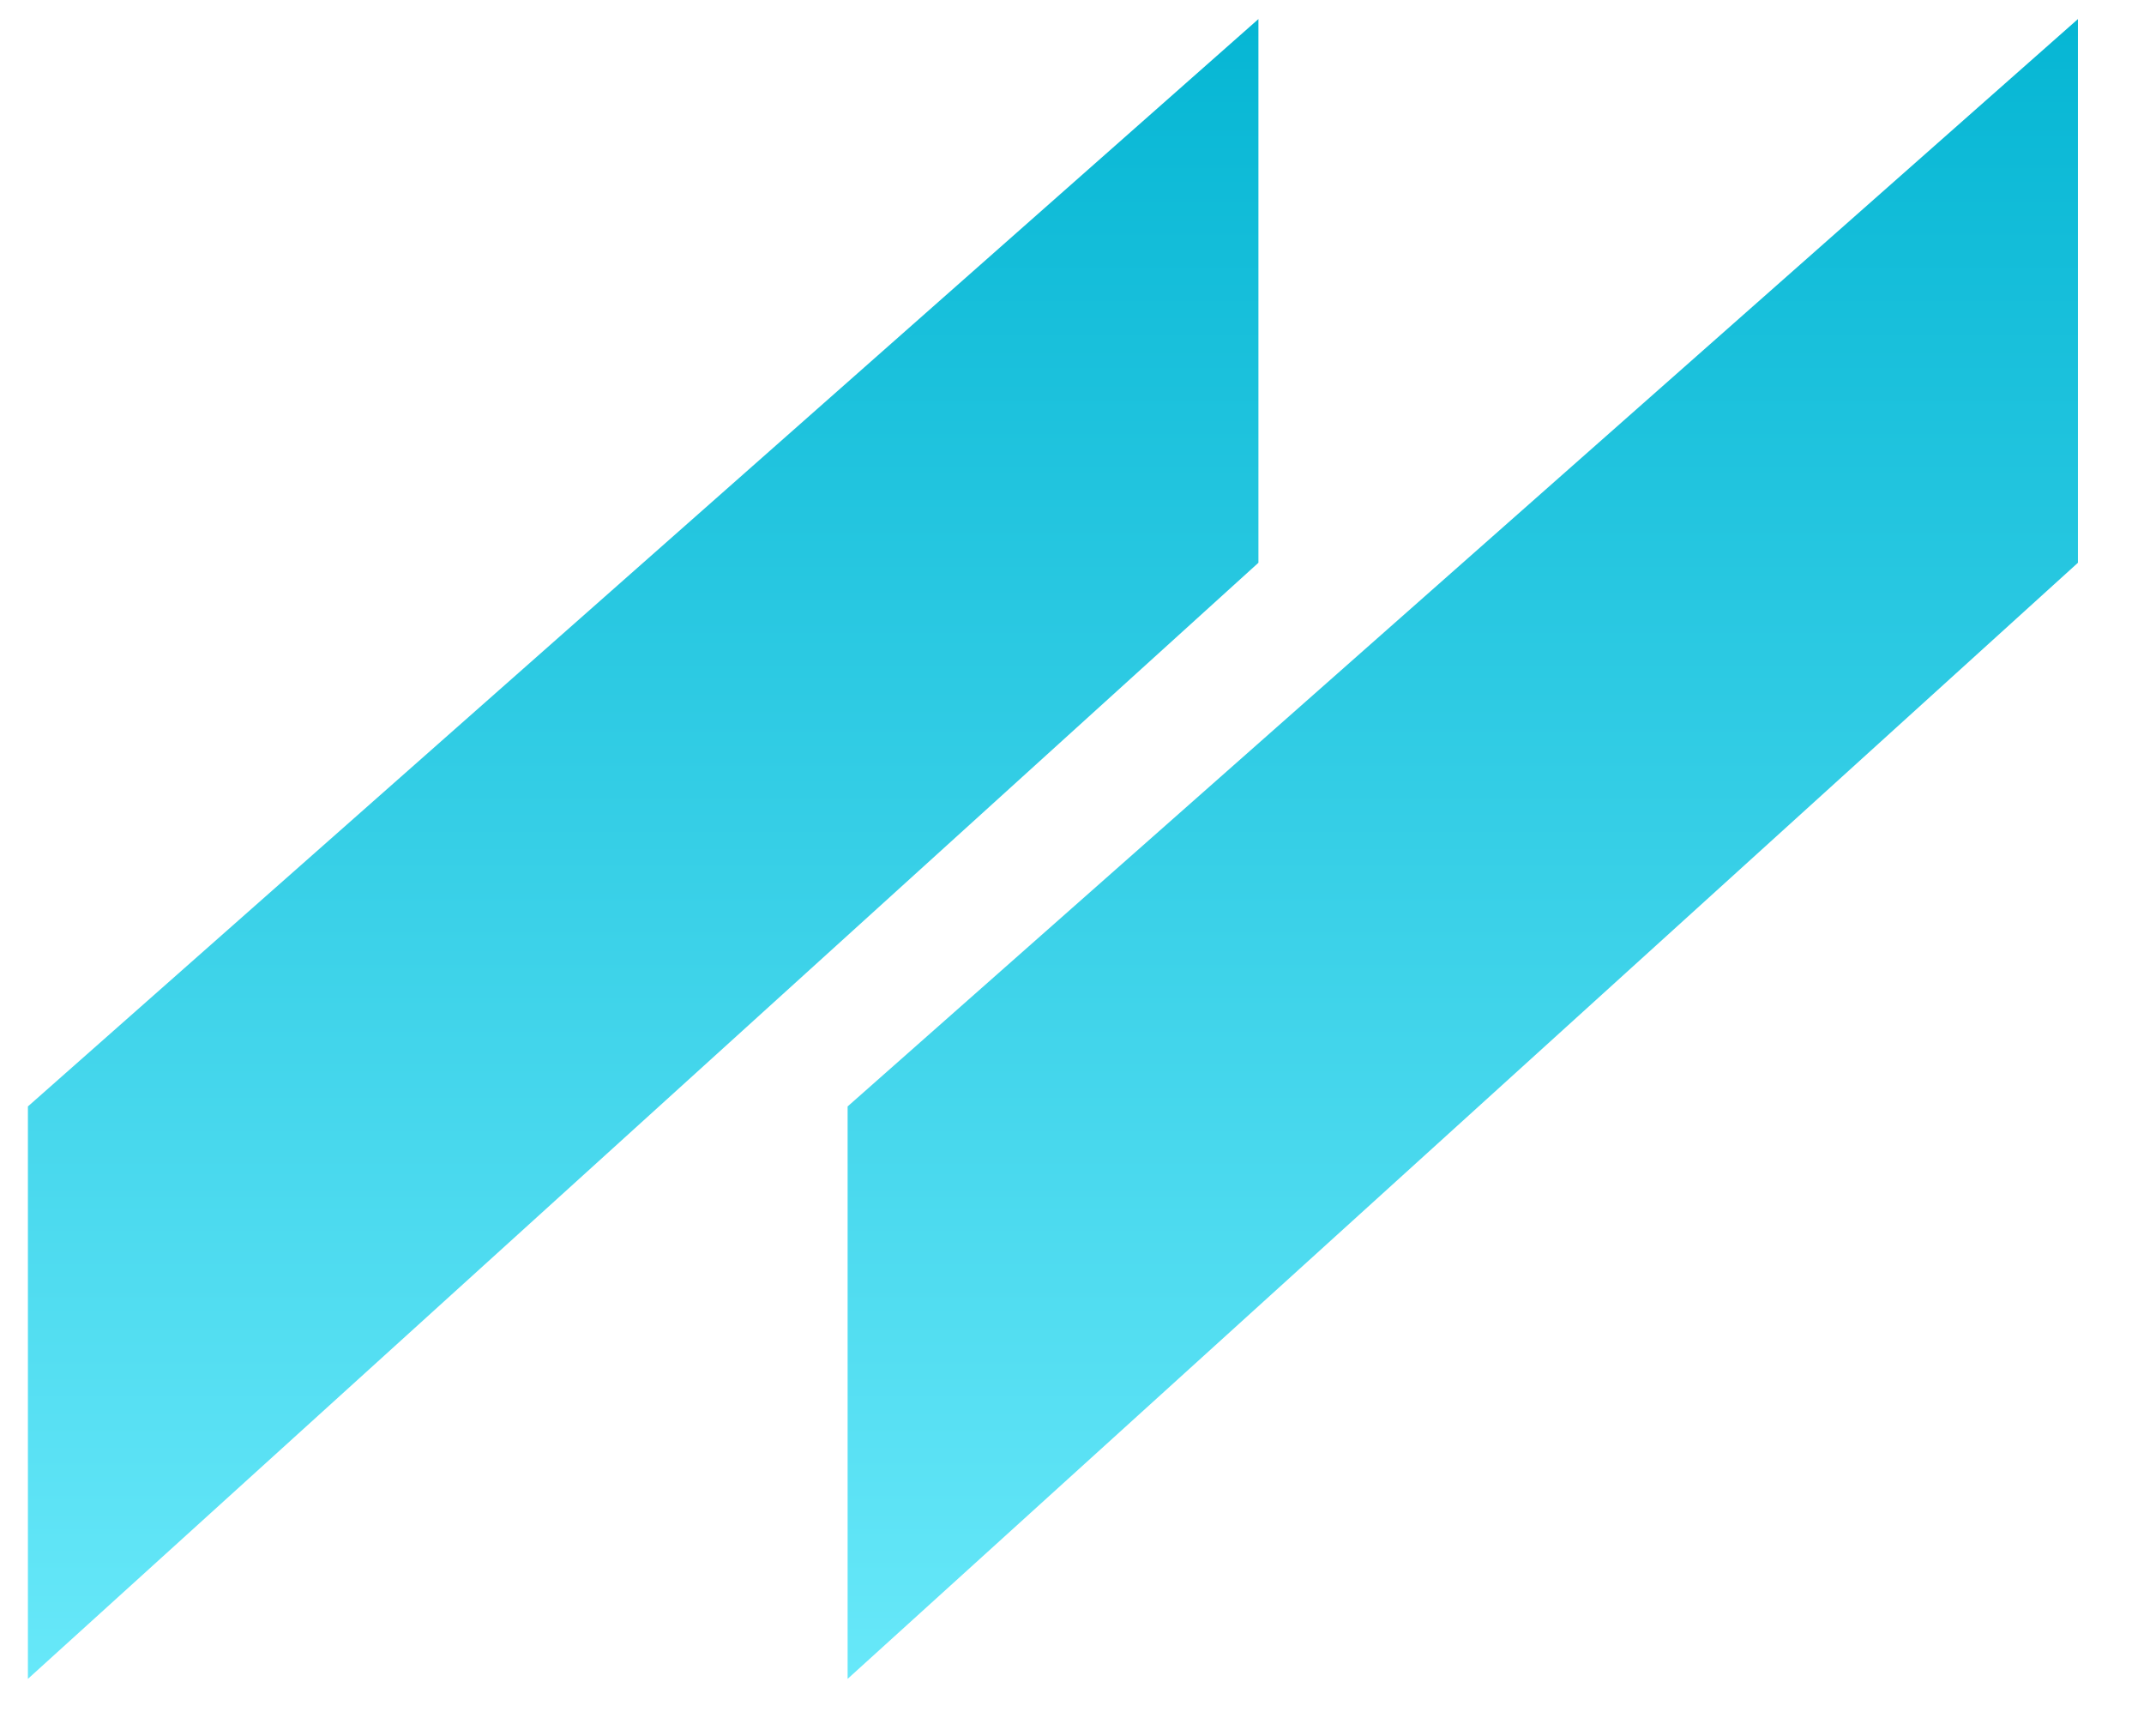
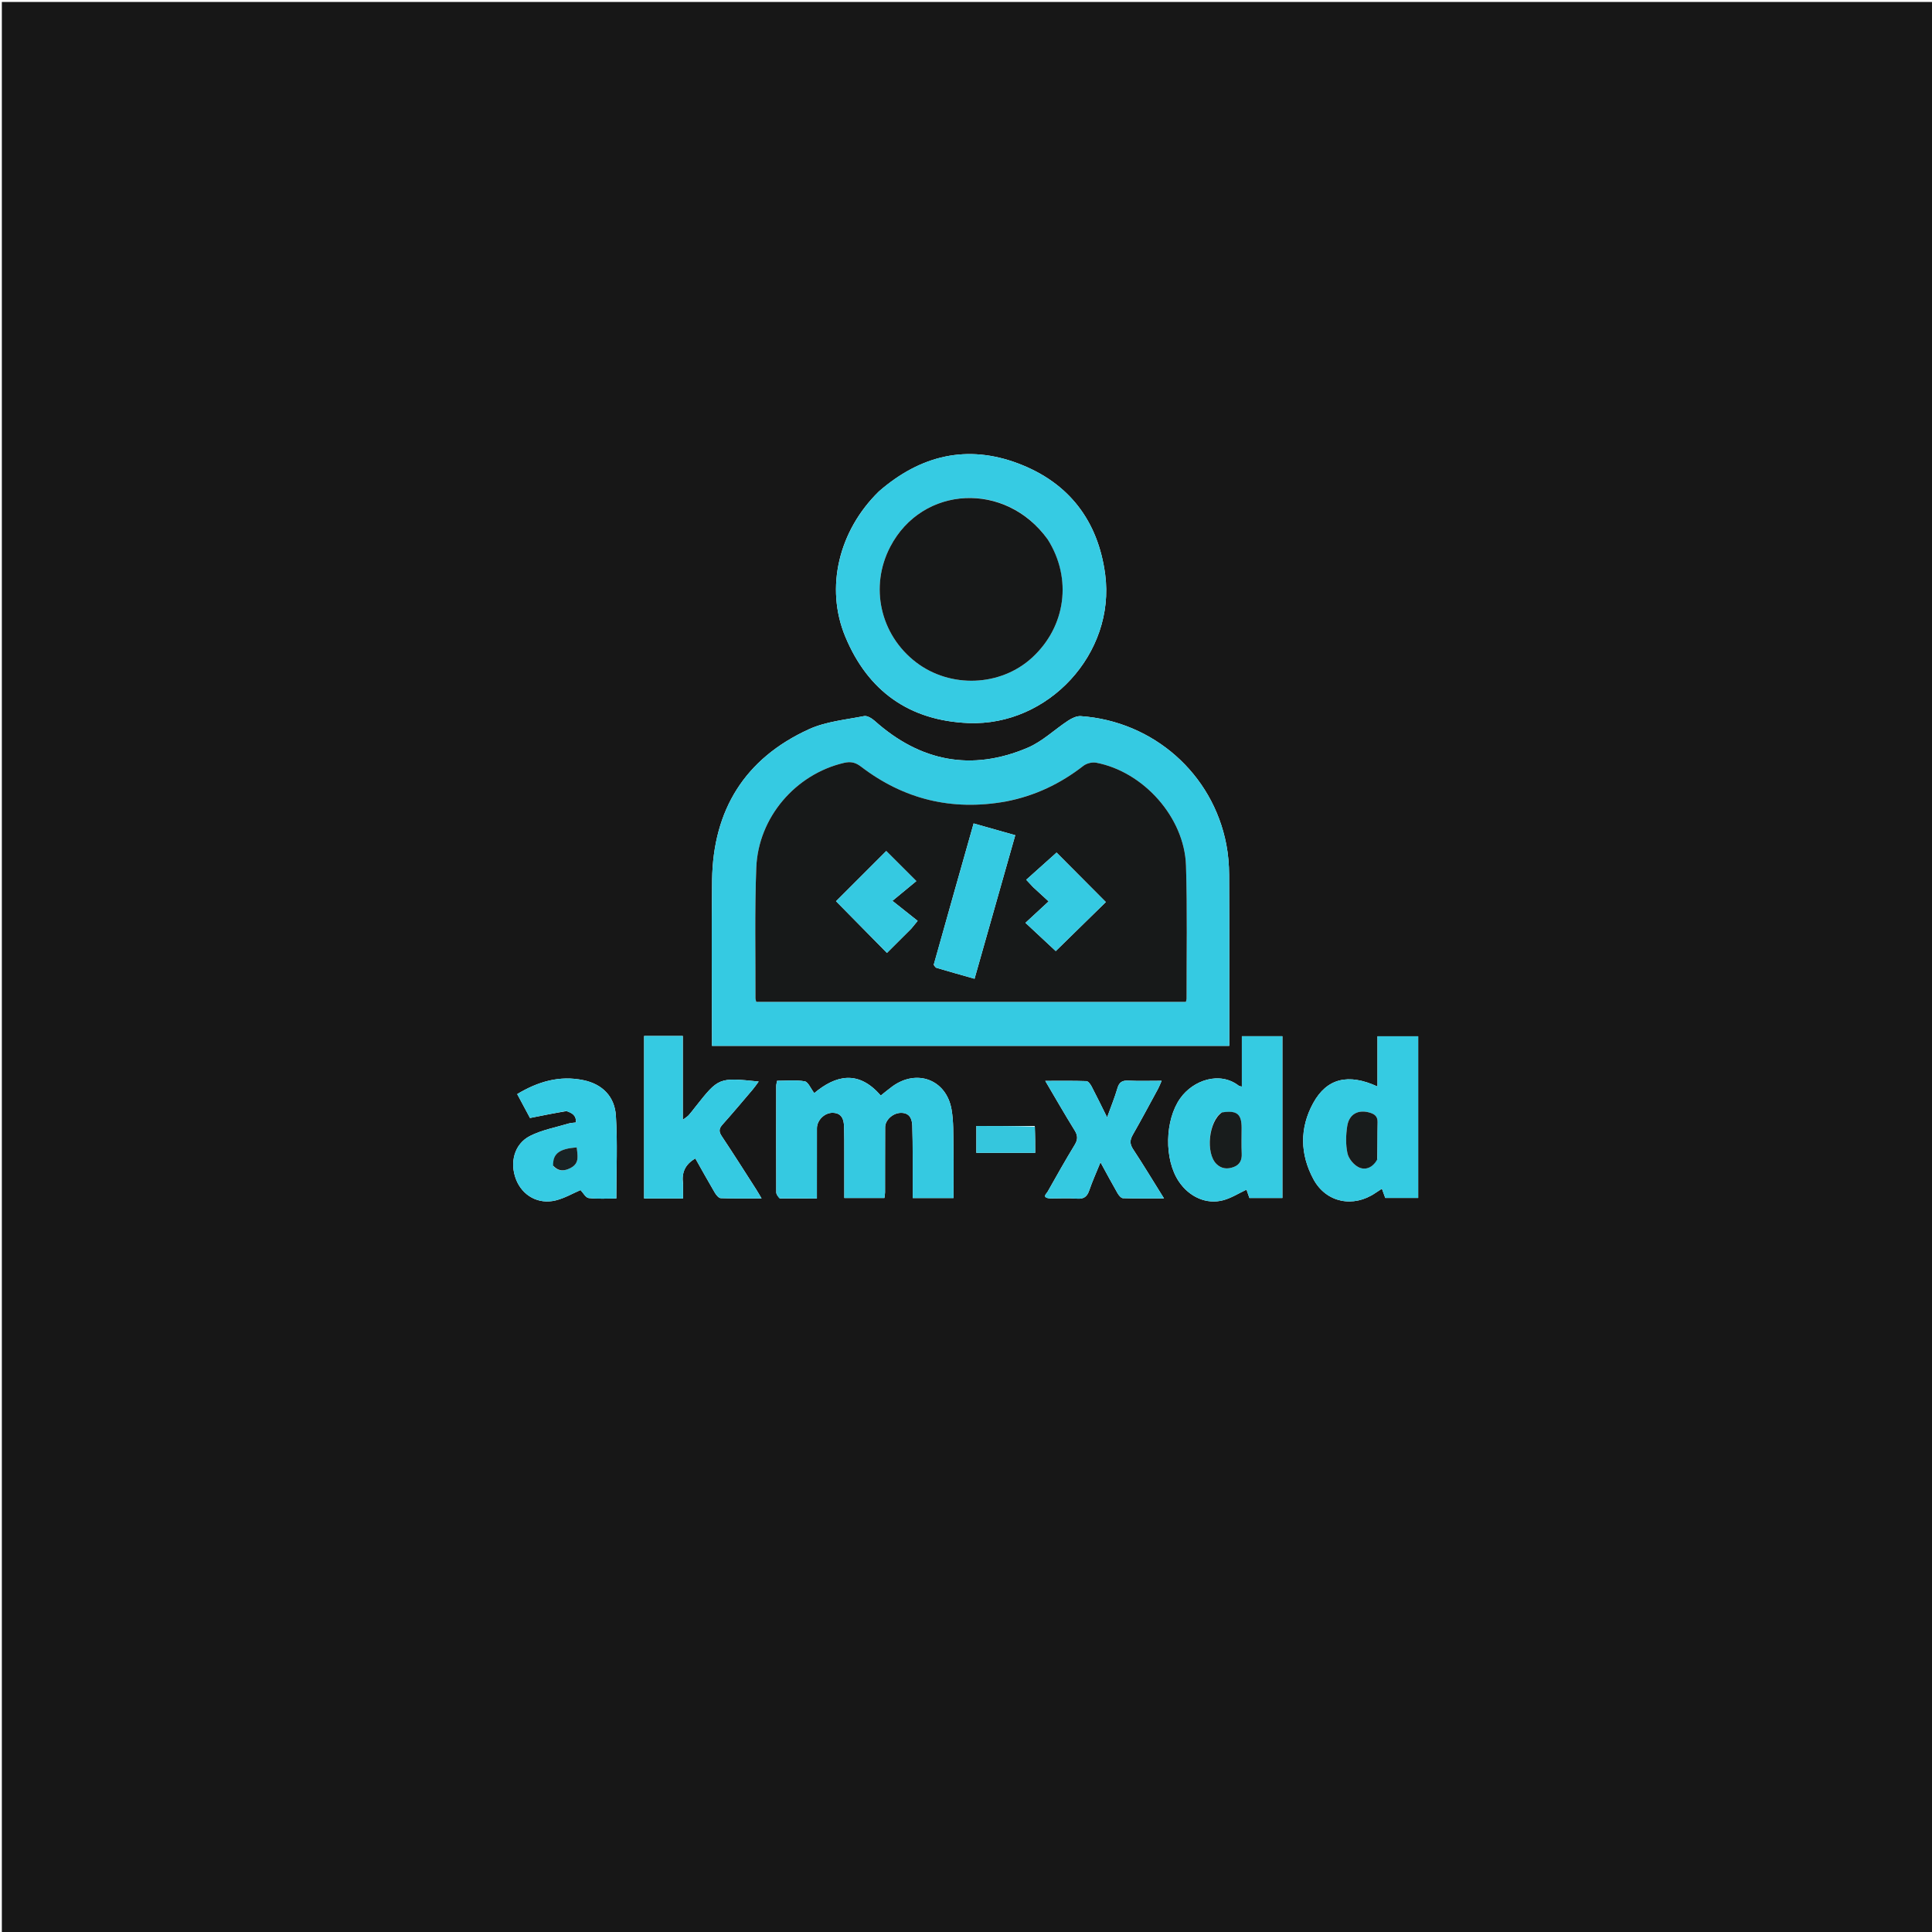
- <svg xmlns="http://www.w3.org/2000/svg" xmlns:xlink="http://www.w3.org/1999/xlink" version="1.1" preserveAspectRatio="xMidYMid meet" viewBox="344.564 330.278 111.737 91.218" width="53.87" height="43.61">
-   <defs>
-     <path d="M453.3 331.28L453.3 359.85L388.64 418.5L388.64 388.42L453.3 331.28Z" id="aFZf6T5ED" />
-     <linearGradient id="gradientb2ThqnP5Op" gradientUnits="userSpaceOnUse" x1="420.97" y1="331.28" x2="420.97" y2="418.5">
-       <stop style="stop-color: #06b6d4;stop-opacity: 1" offset="0%" />
-       <stop style="stop-color: #67e8f9;stop-opacity: 1" offset="100%" />
-     </linearGradient>
-     <path d="M410.23 331.28L410.23 359.85L345.56 418.5L345.56 388.42L410.23 331.28Z" id="a9fehgwfM" />
-     <linearGradient id="gradientk1wNV9Ostb" gradientUnits="userSpaceOnUse" x1="377.89" y1="331.28" x2="377.89" y2="418.5">
-       <stop style="stop-color: #06b6d4;stop-opacity: 1" offset="0%" />
-       <stop style="stop-color: #67e8f9;stop-opacity: 1" offset="100%" />
-     </linearGradient>
-   </defs>
-   <g>
-     <g>
-       <use xlink:href="#aFZf6T5ED" opacity="1" fill="url(#gradientb2ThqnP5Op)" />
-     </g>
-     <g>
-       <use xlink:href="#a9fehgwfM" opacity="1" fill="url(#gradientk1wNV9Ostb)" />
-     </g>
-   </g>
+ <svg xmlns="http://www.w3.org/2000/svg" version="1.1" id="Layer_1" x="0px" y="0px" width="75px" viewBox="0 0 1080 1080" enable-background="new 0 0 1080 1080" xml:space="preserve">
+   <path fill="#171717" opacity="1" stroke="none" d=" M494,1081   C329.352,1081 165.205,1081 1.028,1081   C1.028,721.06 1.028,361.121 1.028,1.091   C360.898,1.091 720.796,1.091 1080.847,1.091   C1080.847,361 1080.847,721 1080.847,1081   C885.454,1081 689.977,1081 494,1081  M588.5,584.637   C621.257,584.637 654.014,584.637 687.167,584.637   C687.167,582.826 687.167,581.686 687.167,580.545   C687.163,550.047 687.237,519.549 687.087,489.051   C687.059,483.421 686.593,477.707 685.541,472.182   C677.992,432.542 644.759,403.183 604.193,400.331   C601.899,400.17 599.199,401.464 597.158,402.798   C589.547,407.774 582.736,414.467 574.536,417.961   C543.079,431.366 514.446,425.697 488.994,402.998   C487.405,401.581 484.801,399.952 483.039,400.299   C472.653,402.347 461.643,403.343 452.193,407.654   C416.426,423.971 398.612,452.729 398.069,491.887   C397.667,520.879 397.99,549.882 397.99,578.88   C397.99,580.647 397.99,582.414 397.99,584.637   C461.572,584.637 524.536,584.637 588.5,584.637  M491.257,274.76   C468.901,296.59 461.127,328.451 472.526,355.903   C485.15,386.304 508.338,402.868 541.382,404.188   C586.097,405.973 623.628,365.172 617.802,321.086   C613.849,291.172 597.539,269.835 569.31,259.128   C540.769,248.303 514.711,254.356 491.257,274.76  M436.079,669.941   C442.713,669.941 449.347,669.941 456.652,669.941   C456.652,667.764 456.652,665.983 456.652,664.202   C456.652,653.043 456.63,641.884 456.665,630.724   C456.679,626.161 460.967,621.927 465.604,622.072   C470.707,622.232 471.743,625.92 471.859,630.049   C471.995,634.875 471.959,639.707 471.967,644.536   C471.981,652.85 471.971,661.165 471.971,669.687   C479.653,669.687 486.901,669.687 494.385,669.687   C494.529,668.49 494.743,667.529 494.745,666.568   C494.772,654.409 494.731,642.25 494.793,630.092   C494.813,626.159 498.986,622.26 503.395,622.105   C508.144,621.938 509.827,625.024 509.972,629.15   C510.177,634.973 510.184,640.803 510.211,646.63   C510.247,654.244 510.22,661.857 510.22,669.706   C518.105,669.706 525.355,669.706 533.019,669.706   C533.019,659.987 533.14,650.503 532.979,641.024   C532.861,634.047 533.11,626.946 531.906,620.128   C528.97,603.499 512.5,597.339 498.789,607.348   C496.557,608.978 494.443,610.768 492.346,612.427   C479.806,597.877 467.073,601.123 455.177,611.057   C453.154,608.425 451.782,604.807 449.834,604.465   C444.85,603.59 439.61,604.173 434.397,604.173   C434.179,605.415 433.915,606.217 433.914,607.019   C433.886,626.839 433.865,646.659 433.938,666.479   C433.942,667.608 434.759,668.734 436.079,669.941  M792.777,657.479   C792.777,631.4 792.777,605.321 792.777,579.277   C784.806,579.277 777.57,579.277 770.016,579.277   C770.016,588.836 770.016,598.029 770.016,607.362   C753.704,599.864 741.697,602.745 734.079,616.64   C726.399,630.65 726.725,645.299 734.225,659.197   C741.33,672.364 756.577,675.321 768.913,666.839   C770.054,666.054 771.233,665.324 772.498,664.502   C773.262,666.606 773.824,668.152 774.366,669.645   C780.452,669.645 786.371,669.645 792.777,669.645   C792.777,665.723 792.777,662.095 792.777,657.479  M716.867,585.62   C716.867,583.516 716.867,581.412 716.867,579.245   C708.963,579.245 701.732,579.245 694.206,579.245   C694.206,588.783 694.206,597.989 694.206,607.395   C693.422,607.206 692.873,607.23 692.544,606.973   C681.956,598.687 667.014,603.724 659.754,613.982   C651.135,626.158 650.654,648.068 658.982,660.462   C664.823,669.155 674.514,673.508 683.956,670.891   C688.424,669.653 692.507,667.032 696.806,665.018   C697.333,666.536 697.872,668.089 698.424,669.679   C704.486,669.679 710.413,669.679 716.867,669.679   C716.867,641.805 716.867,614.2 716.867,585.62  M381.807,661.537   C380.962,655.527 382.944,650.879 388.707,647.583   C392.337,654.009 395.854,660.385 399.551,666.655   C400.313,667.947 401.712,669.732 402.876,669.777   C410.236,670.062 417.613,669.922 425.723,669.922   C424.384,667.68 423.585,666.253 422.703,664.88   C416.316,654.936 410.007,644.938 403.447,635.109   C401.742,632.554 401.859,630.91 403.872,628.661   C409.642,622.214 415.203,615.58 420.812,608.989   C421.909,607.7 422.851,606.278 424.109,604.588   C401.751,602.285 401.751,602.286 388.749,618.732   C387.511,620.298 386.321,621.909 384.994,623.397   C384.329,624.142 383.407,624.658 381.692,625.977   C381.692,609.693 381.692,594.485 381.692,579.099   C374.122,579.099 367.172,579.099 360.059,579.099   C360.059,609.433 360.059,639.572 360.059,669.954   C363.995,669.954 367.481,669.954 370.967,669.954   C374.408,669.954 377.849,669.954 381.807,669.954   C381.807,667.052 381.807,664.762 381.807,661.537  M316.778,621.111   C319.694,622.127 322.246,623.435 321.928,627.475   C320.437,627.676 319.097,627.68 317.869,628.052   C310.614,630.25 302.919,631.62 296.263,635.014   C287.485,639.49 284.799,649.875 288.464,659.294   C291.976,668.32 300.875,673.41 310.567,671.051   C315.567,669.833 320.2,667.106 324.522,665.263   C325.975,666.755 327.39,669.523 329.105,669.724   C334.304,670.331 339.619,669.943 344.527,669.943   C344.527,654.12 345.261,638.814 344.276,623.618   C343.592,613.065 336.838,606.028 326.088,603.811   C312.844,601.08 300.85,604.552 289.117,611.601   C291.785,616.578 294.326,621.32 296.279,624.964   C303.479,623.518 309.711,622.265 316.778,621.111  M587.043,669.955   C592.037,669.955 597.054,669.669 602.019,670.049   C605.84,670.342 607.691,668.975 608.895,665.437   C610.609,660.401 612.825,655.536 615.18,649.728   C618.749,656.244 621.633,661.665 624.698,666.982   C625.371,668.149 626.657,669.752 627.706,669.787   C635.056,670.031 642.417,669.916 650.677,669.916   C644.543,660.086 639.152,651.127 633.401,642.406   C631.469,639.474 631.581,637.254 633.242,634.346   C638.111,625.823 642.733,617.159 647.418,608.532   C648.085,607.304 648.562,605.973 649.359,604.164   C642.632,604.164 636.647,604.371 630.687,604.083   C627.269,603.918 625.619,604.998 624.647,608.332   C623.15,613.467 621.102,618.442 618.881,624.614   C615.562,617.95 612.97,612.572 610.191,607.292   C609.56,606.093 608.312,604.388 607.3,604.353   C599.955,604.101 592.597,604.218 584.306,604.218   C590.153,614.125 595.254,623.064 600.681,631.8   C602.493,634.715 602.62,636.924 600.813,639.898   C595.542,648.572 590.547,657.416 585.576,666.267   C584.981,667.326 582.132,669.394 587.043,669.955  M578.402,629.42   C567.514,629.42 556.626,629.42 545.784,629.42   C545.784,634.448 545.784,639.373 545.784,644.466   C556.838,644.466 567.535,644.466 578.688,644.466   C578.688,639.492 578.688,634.871 578.402,629.42  z" />
+   <path fill="#35CAE2" opacity="1" stroke="none" d=" M588,584.637   C524.536,584.637 461.572,584.637 397.99,584.637   C397.99,582.414 397.99,580.647 397.99,578.88   C397.99,549.882 397.667,520.879 398.069,491.887   C398.612,452.729 416.426,423.971 452.193,407.654   C461.643,403.343 472.653,402.347 483.039,400.299   C484.801,399.952 487.405,401.581 488.994,402.998   C514.446,425.697 543.079,431.366 574.536,417.961   C582.736,414.467 589.547,407.774 597.158,402.798   C599.199,401.464 601.899,400.17 604.193,400.331   C644.759,403.183 677.992,432.542 685.541,472.182   C686.593,477.707 687.059,483.421 687.087,489.051   C687.237,519.549 687.163,550.047 687.167,580.545   C687.167,581.686 687.167,582.826 687.167,584.637   C654.014,584.637 621.257,584.637 588,584.637  M561.698,448.124   C532.013,453.443 505.182,446.798 481.309,428.53   C478.139,426.104 475.459,425.594 471.766,426.457   C444.784,432.76 423.871,456.867 422.764,485.054   C421.811,509.338 422.381,533.682 422.301,557.999   C422.299,558.627 422.569,559.257 422.748,560.041   C502.888,560.041 582.904,560.041 662.913,560.041   C663.104,559.226 663.311,558.756 663.311,558.286   C663.263,533.467 663.768,508.63 662.98,483.835   C662.125,456.97 639.272,431.367 612.711,426.335   C610.498,425.916 607.395,426.718 605.605,428.11   C592.761,438.097 578.539,444.922 561.698,448.124  z" />
+   <path fill="#36CBE3" opacity="1" stroke="none" d=" M491.508,274.514   C514.711,254.356 540.769,248.303 569.31,259.128   C597.539,269.835 613.849,291.172 617.802,321.086   C623.628,365.172 586.097,405.973 541.382,404.188   C508.338,402.868 485.15,386.304 472.526,355.903   C461.127,328.451 468.901,296.59 491.508,274.514  M585.457,301.168   C562.154,268.898 515.599,271.266 497.657,305.634   C486.017,327.93 491.99,354.801 512.003,370.169   C531.201,384.911 559.303,383.823 576.925,367.655   C595.858,350.284 599.499,323.399 585.457,301.168  z" />
+   <path fill="#35C9E1" opacity="1" stroke="none" d=" M435.638,669.901   C434.759,668.734 433.942,667.608 433.938,666.479   C433.865,646.659 433.886,626.839 433.914,607.019   C433.915,606.217 434.179,605.415 434.397,604.173   C439.61,604.173 444.85,603.59 449.834,604.465   C451.782,604.807 453.154,608.425 455.177,611.057   C467.073,601.123 479.806,597.877 492.346,612.427   C494.443,610.768 496.557,608.978 498.789,607.348   C512.5,597.339 528.97,603.499 531.906,620.128   C533.11,626.946 532.861,634.047 532.979,641.024   C533.14,650.503 533.019,659.987 533.019,669.706   C525.355,669.706 518.105,669.706 510.22,669.706   C510.22,661.857 510.247,654.244 510.211,646.63   C510.184,640.803 510.177,634.973 509.972,629.15   C509.827,625.024 508.144,621.938 503.395,622.105   C498.986,622.26 494.813,626.159 494.793,630.092   C494.731,642.25 494.772,654.409 494.745,666.568   C494.743,667.529 494.529,668.49 494.385,669.687   C486.901,669.687 479.653,669.687 471.971,669.687   C471.971,661.165 471.981,652.85 471.967,644.536   C471.959,639.707 471.995,634.875 471.859,630.049   C471.743,625.92 470.707,622.232 465.604,622.072   C460.967,621.927 456.679,626.161 456.665,630.724   C456.63,641.884 456.652,653.043 456.652,664.202   C456.652,665.983 456.652,667.764 456.652,669.941   C449.347,669.941 442.713,669.941 435.638,669.901  z" />
+   <path fill="#35CBE2" opacity="1" stroke="none" d=" M792.777,657.973   C792.777,662.095 792.777,665.723 792.777,669.645   C786.371,669.645 780.452,669.645 774.366,669.645   C773.824,668.152 773.262,666.606 772.498,664.502   C771.233,665.324 770.054,666.054 768.913,666.839   C756.577,675.321 741.33,672.364 734.225,659.197   C726.725,645.299 726.399,630.65 734.079,616.64   C741.697,602.745 753.704,599.864 770.016,607.362   C770.016,598.029 770.016,588.836 770.016,579.277   C777.57,579.277 784.806,579.277 792.777,579.277   C792.777,605.321 792.777,631.4 792.777,657.973  M769.939,647.753   C769.958,640.958 769.832,634.158 770.06,627.37   C770.166,624.22 768.589,622.878 765.997,622.058   C759.414,619.973 754.153,622.656 753.101,629.534   C752.34,634.516 752.191,639.877 753.251,644.746   C753.907,647.759 756.83,651.263 759.652,652.578   C763.428,654.337 767.438,652.615 769.939,647.753  z" />
+   <path fill="#35CBE2" opacity="1" stroke="none" d=" M716.867,586.108   C716.867,614.2 716.867,641.805 716.867,669.679   C710.413,669.679 704.486,669.679 698.424,669.679   C697.872,668.089 697.333,666.536 696.806,665.018   C692.507,667.032 688.424,669.653 683.956,670.891   C674.514,673.508 664.823,669.155 658.982,660.462   C650.654,648.068 651.135,626.158 659.754,613.982   C667.014,603.724 681.956,598.687 692.544,606.973   C692.873,607.23 693.422,607.206 694.206,607.395   C694.206,597.989 694.206,588.783 694.206,579.245   C701.732,579.245 708.963,579.245 716.867,579.245   C716.867,581.412 716.867,583.516 716.867,586.108  M682.698,621.96   C675.57,626.932 673.883,644.641 679.995,650.665   C682.799,653.428 686.184,653.681 689.668,652.367   C693.017,651.104 694.305,648.558 694.132,644.922   C693.903,640.122 694.076,635.304 694.076,630.494   C694.074,622.695 691.492,620.573 682.698,621.96  z" />
+   <path fill="#35CAE2" opacity="1" stroke="none" d=" M381.807,662.004   C381.807,664.762 381.807,667.052 381.807,669.954   C377.849,669.954 374.408,669.954 370.967,669.954   C367.481,669.954 363.995,669.954 360.059,669.954   C360.059,639.572 360.059,609.433 360.059,579.099   C367.172,579.099 374.122,579.099 381.692,579.099   C381.692,594.485 381.692,609.693 381.692,625.977   C383.407,624.658 384.329,624.142 384.994,623.397   C386.321,621.909 387.511,620.298 388.749,618.732   C401.751,602.286 401.751,602.285 424.109,604.588   C422.851,606.278 421.909,607.7 420.812,608.989   C415.203,615.58 409.642,622.214 403.872,628.661   C401.859,630.91 401.742,632.554 403.447,635.109   C410.007,644.938 416.316,654.936 422.703,664.88   C423.585,666.253 424.384,667.68 425.723,669.922   C417.613,669.922 410.236,670.062 402.876,669.777   C401.712,669.732 400.313,667.947 399.551,666.655   C395.854,660.385 392.337,654.009 388.707,647.583   C382.944,650.879 380.962,655.527 381.807,662.004  z" />
+   <path fill="#36CBE3" opacity="1" stroke="none" d=" M316.361,621.062   C309.711,622.265 303.479,623.518 296.279,624.964   C294.326,621.32 291.785,616.578 289.117,611.601   C300.85,604.552 312.844,601.08 326.088,603.811   C336.838,606.028 343.592,613.065 344.276,623.618   C345.261,638.814 344.527,654.12 344.527,669.943   C339.619,669.943 334.304,670.331 329.105,669.724   C327.39,669.523 325.975,666.755 324.522,665.263   C320.2,667.106 315.567,669.833 310.567,671.051   C300.875,673.41 291.976,668.32 288.464,659.294   C284.799,649.875 287.485,639.49 296.263,635.014   C302.919,631.62 310.614,630.25 317.869,628.052   C319.097,627.68 320.437,627.676 321.928,627.475   C322.246,623.435 319.694,622.127 316.361,621.062  M309.353,651.935   C312.413,655.173 315.859,654.608 319.266,652.745   C324.198,650.048 322.745,645.58 322.405,641.381   C312.691,642.135 309.046,644.846 309.353,651.935  z" />
+   <path fill="#35C9E1" opacity="1" stroke="none" d=" M586.611,669.951   C582.132,669.394 584.981,667.326 585.576,666.267   C590.547,657.416 595.542,648.572 600.813,639.898   C602.62,636.924 602.493,634.715 600.681,631.8   C595.254,623.064 590.153,614.125 584.306,604.218   C592.597,604.218 599.955,604.101 607.3,604.353   C608.312,604.388 609.56,606.093 610.191,607.292   C612.97,612.572 615.562,617.95 618.881,624.614   C621.102,618.442 623.15,613.467 624.647,608.332   C625.619,604.998 627.269,603.918 630.687,604.083   C636.647,604.371 642.632,604.164 649.359,604.164   C648.562,605.973 648.085,607.304 647.418,608.532   C642.733,617.159 638.111,625.823 633.242,634.346   C631.581,637.254 631.469,639.474 633.401,642.406   C639.152,651.127 644.543,660.086 650.677,669.916   C642.417,669.916 635.056,670.031 627.706,669.787   C626.657,669.752 625.371,668.149 624.698,666.982   C621.633,661.665 618.749,656.244 615.18,649.728   C612.825,655.536 610.609,660.401 608.895,665.437   C607.691,668.975 605.84,670.342 602.019,670.049   C597.054,669.669 592.037,669.955 586.611,669.951  z" />
+   <path fill="#35C6DD" opacity="1" stroke="none" d=" M578.545,629.835   C578.688,634.871 578.688,639.492 578.688,644.466   C567.535,644.466 556.838,644.466 545.784,644.466   C545.784,639.373 545.784,634.448 545.784,629.42   C556.626,629.42 567.514,629.42 578.545,629.835  z" />
+   <path fill="#171919" opacity="1" stroke="none" d=" M562.121,448.064   C578.539,444.922 592.761,438.097 605.605,428.11   C607.395,426.718 610.498,425.916 612.711,426.335   C639.272,431.367 662.125,456.97 662.98,483.835   C663.768,508.63 663.263,533.467 663.311,558.286   C663.311,558.756 663.104,559.226 662.913,560.041   C582.904,560.041 502.888,560.041 422.748,560.041   C422.569,559.257 422.299,558.627 422.301,557.999   C422.381,533.682 421.811,509.338 422.764,485.054   C423.871,456.867 444.784,432.76 471.766,426.457   C475.459,425.594 478.139,426.104 481.309,428.53   C505.182,446.798 532.013,453.443 562.121,448.064  M521.958,539.39   C522.458,539.95 522.859,540.839 523.471,541.021   C530.451,543.091 537.462,545.054 544.776,547.133   C552.375,520.341 559.885,493.863 567.536,466.885   C559.589,464.638 552.177,462.544 544.266,460.308   C536.752,486.809 529.413,512.696 521.958,539.39  M577.551,495.951   C580.221,498.403 582.89,500.854 586.19,503.885   C581.539,508.188 577.565,511.865 573.236,515.869   C579.588,521.791 585.329,527.144 590.171,531.658   C599.678,522.353 609.354,512.883 618.169,504.255   C608.84,494.883 599.295,485.295 590.636,476.596   C585.352,481.329 579.58,486.499 573.667,491.797   C575.051,493.291 576.052,494.372 577.551,495.951  M509.482,519.033   C510.285,518.052 511.089,517.072 512.977,514.77   C508.543,511.252 504.264,507.857 498.866,503.574   C504.088,499.263 508.312,495.776 512.232,492.541   C506.03,486.344 500.543,480.862 495.411,475.736   C485.975,485.172 476.474,494.672 467.353,503.794   C476.592,513.173 486.129,522.857 495.807,532.682   C500.059,528.461 504.54,524.011 509.482,519.033  z" />
+   <path fill="#171818" opacity="1" stroke="none" d=" M585.651,301.478   C599.499,323.399 595.858,350.284 576.925,367.655   C559.303,383.823 531.201,384.911 512.003,370.169   C491.99,354.801 486.017,327.93 497.657,305.634   C515.599,271.266 562.154,268.898 585.651,301.478  z" />
+   <path fill="#181C1C" opacity="1" stroke="none" d=" M769.855,648.172   C767.438,652.615 763.428,654.337 759.652,652.578   C756.83,651.263 753.907,647.759 753.251,644.746   C752.191,639.877 752.34,634.516 753.101,629.534   C754.153,622.656 759.414,619.973 765.997,622.058   C768.589,622.878 770.166,624.22 770.06,627.37   C769.832,634.158 769.958,640.958 769.855,648.172  z" />
+   <path fill="#181C1C" opacity="1" stroke="none" d=" M683.063,621.85   C691.492,620.573 694.074,622.695 694.076,630.494   C694.076,635.304 693.903,640.122 694.132,644.922   C694.305,648.558 693.017,651.104 689.668,652.367   C686.184,653.681 682.799,653.428 679.995,650.665   C673.883,644.641 675.57,626.932 683.063,621.85  z" />
+   <path fill="#192224" opacity="1" stroke="none" d=" M309.181,651.563   C309.046,644.846 312.691,642.135 322.405,641.381   C322.745,645.58 324.198,650.048 319.266,652.745   C315.859,654.608 312.413,655.173 309.181,651.563  z" />
+   <path fill="#35CAE2" opacity="1" stroke="none" d=" M522.016,538.986   C529.413,512.696 536.752,486.809 544.266,460.308   C552.177,462.544 559.589,464.638 567.536,466.885   C559.885,493.863 552.375,520.341 544.776,547.133   C537.462,545.054 530.451,543.091 523.471,541.021   C522.859,540.839 522.458,539.95 522.016,538.986  z" />
+   <path fill="#35CAE2" opacity="1" stroke="none" d=" M577.302,495.702   C576.052,494.372 575.051,493.291 573.667,491.797   C579.58,486.499 585.352,481.329 590.636,476.596   C599.295,485.295 608.84,494.883 618.169,504.255   C609.354,512.883 599.678,522.353 590.171,531.658   C585.329,527.144 579.588,521.791 573.236,515.869   C577.565,511.865 581.539,508.188 586.19,503.885   C582.89,500.854 580.221,498.403 577.302,495.702  z" />
+   <path fill="#35C9E1" opacity="1" stroke="none" d=" M509.251,519.297   C504.54,524.011 500.059,528.461 495.807,532.682   C486.129,522.857 476.592,513.173 467.353,503.794   C476.474,494.672 485.975,485.172 495.411,475.736   C500.543,480.862 506.03,486.344 512.232,492.541   C508.312,495.776 504.088,499.263 498.866,503.574   C504.264,507.857 508.543,511.252 512.977,514.77   C511.089,517.072 510.285,518.052 509.251,519.297  z" />
</svg>
